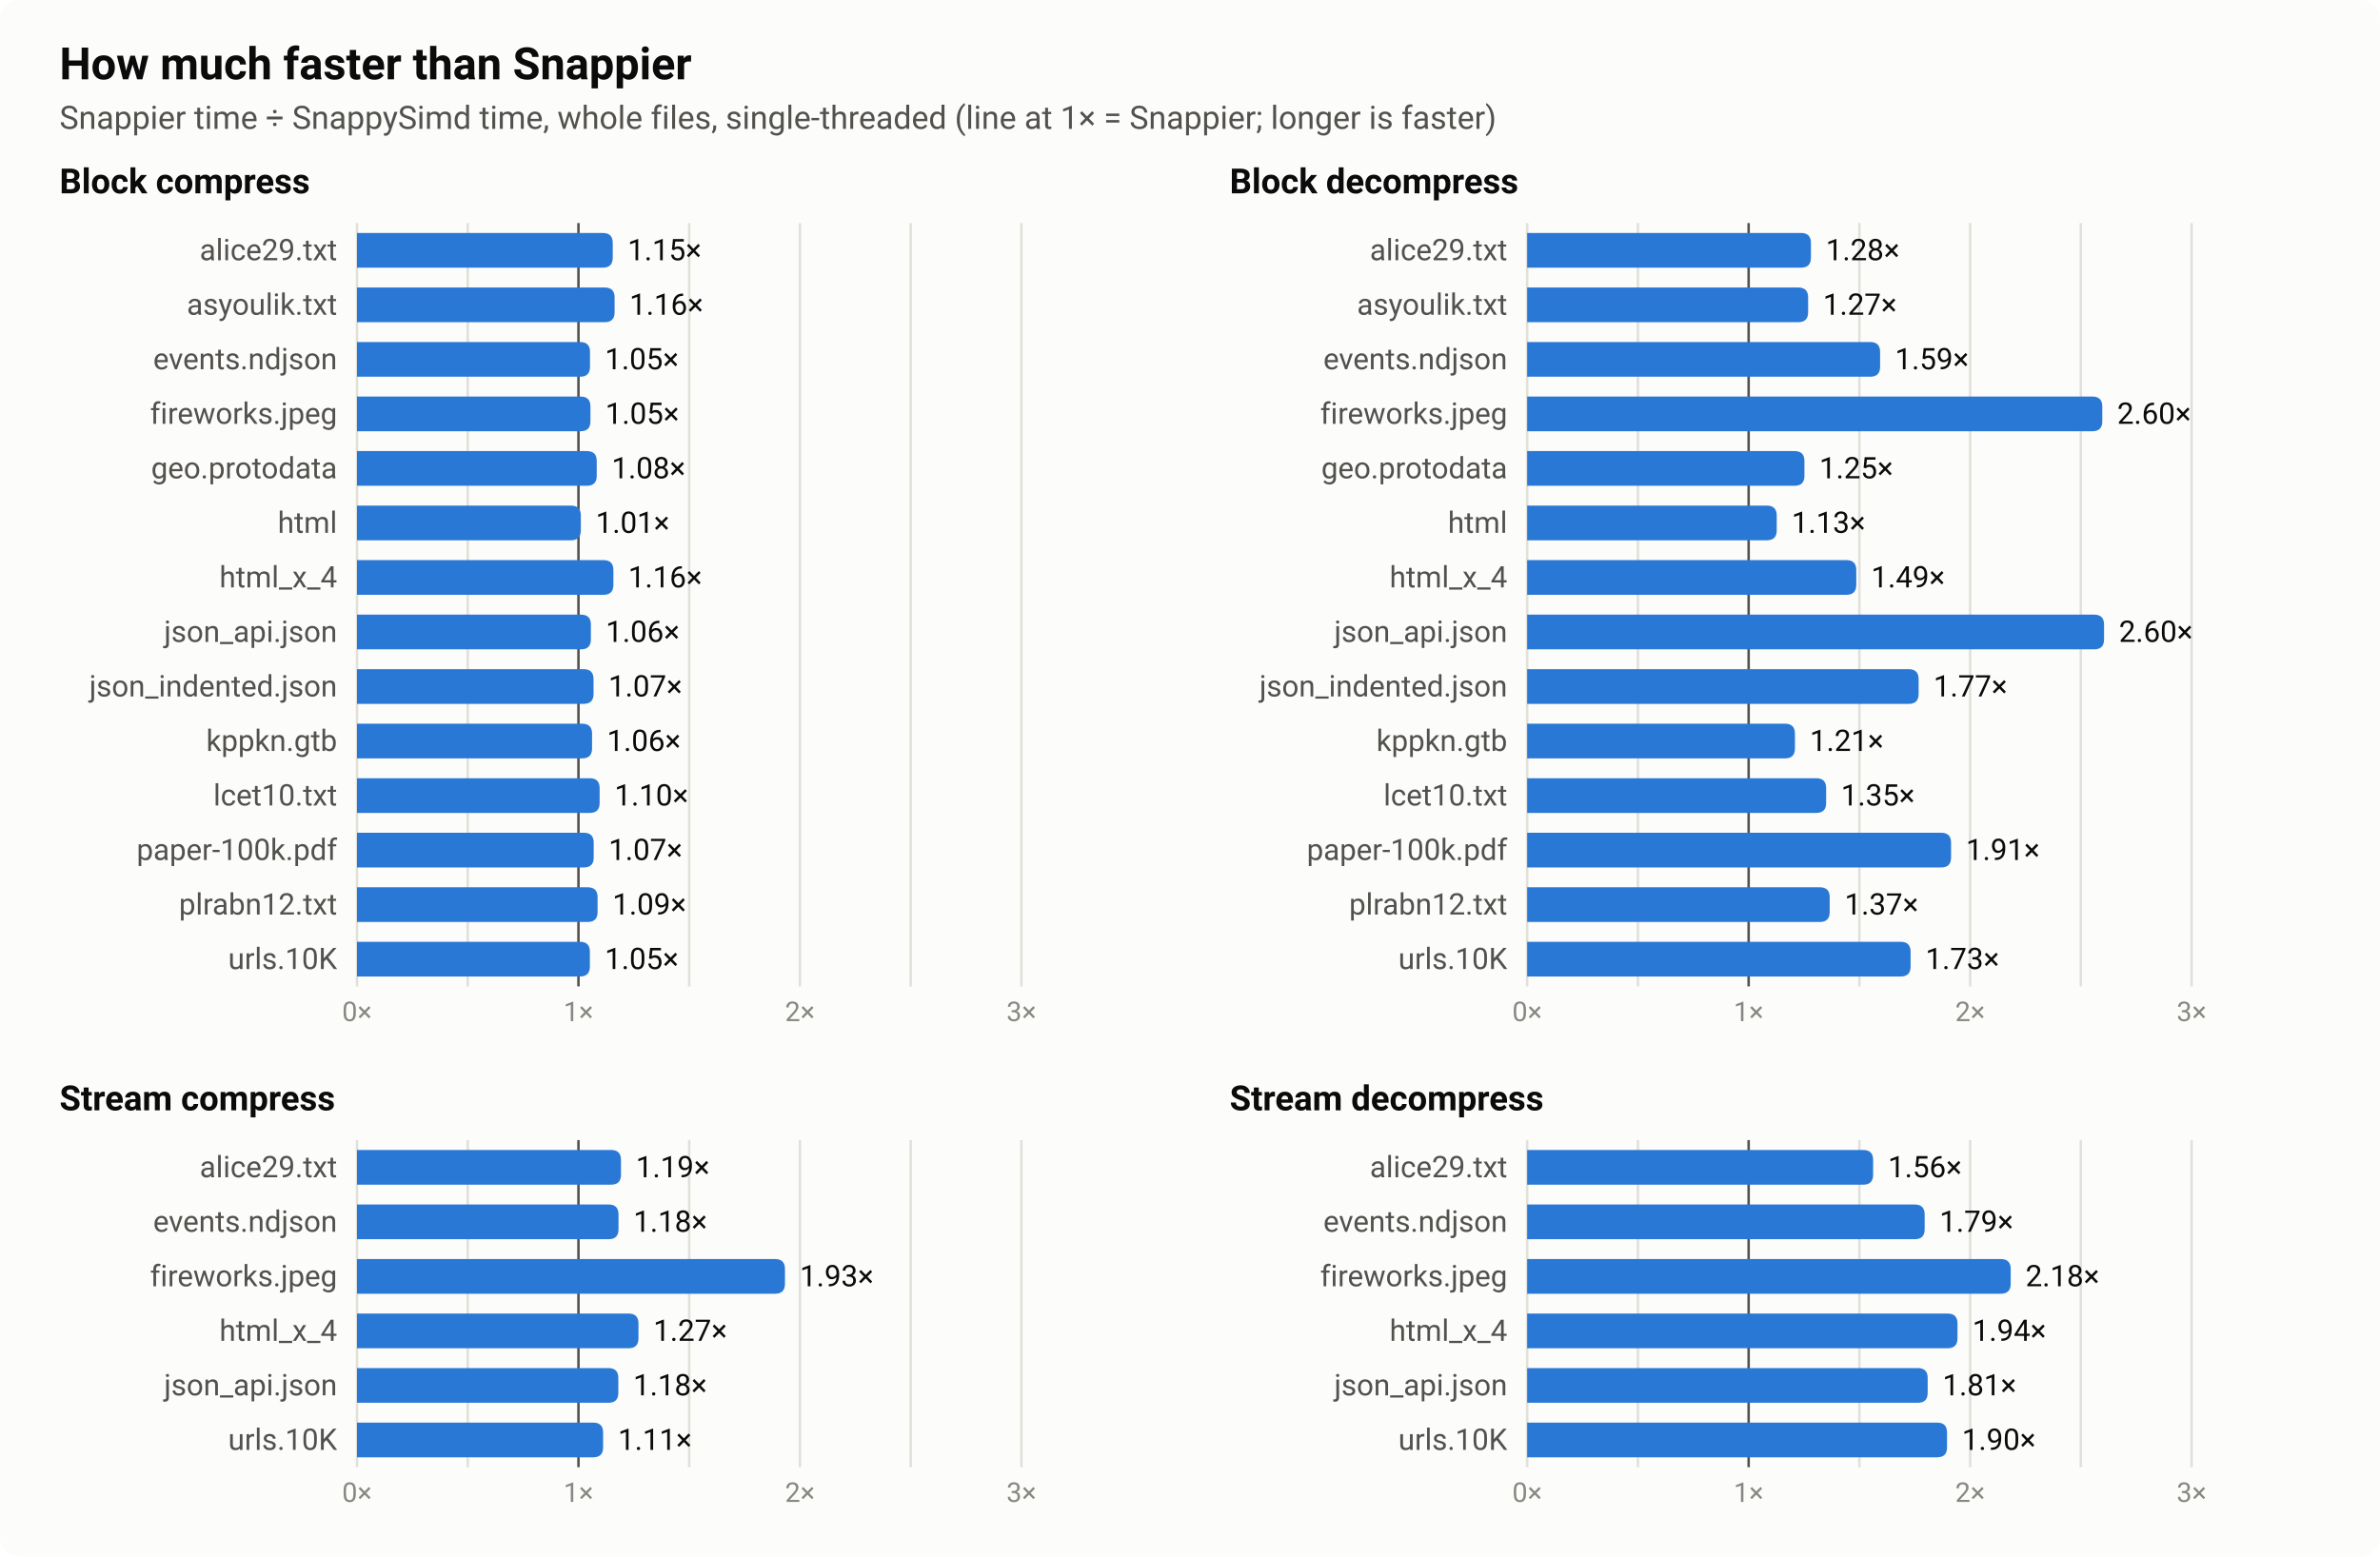
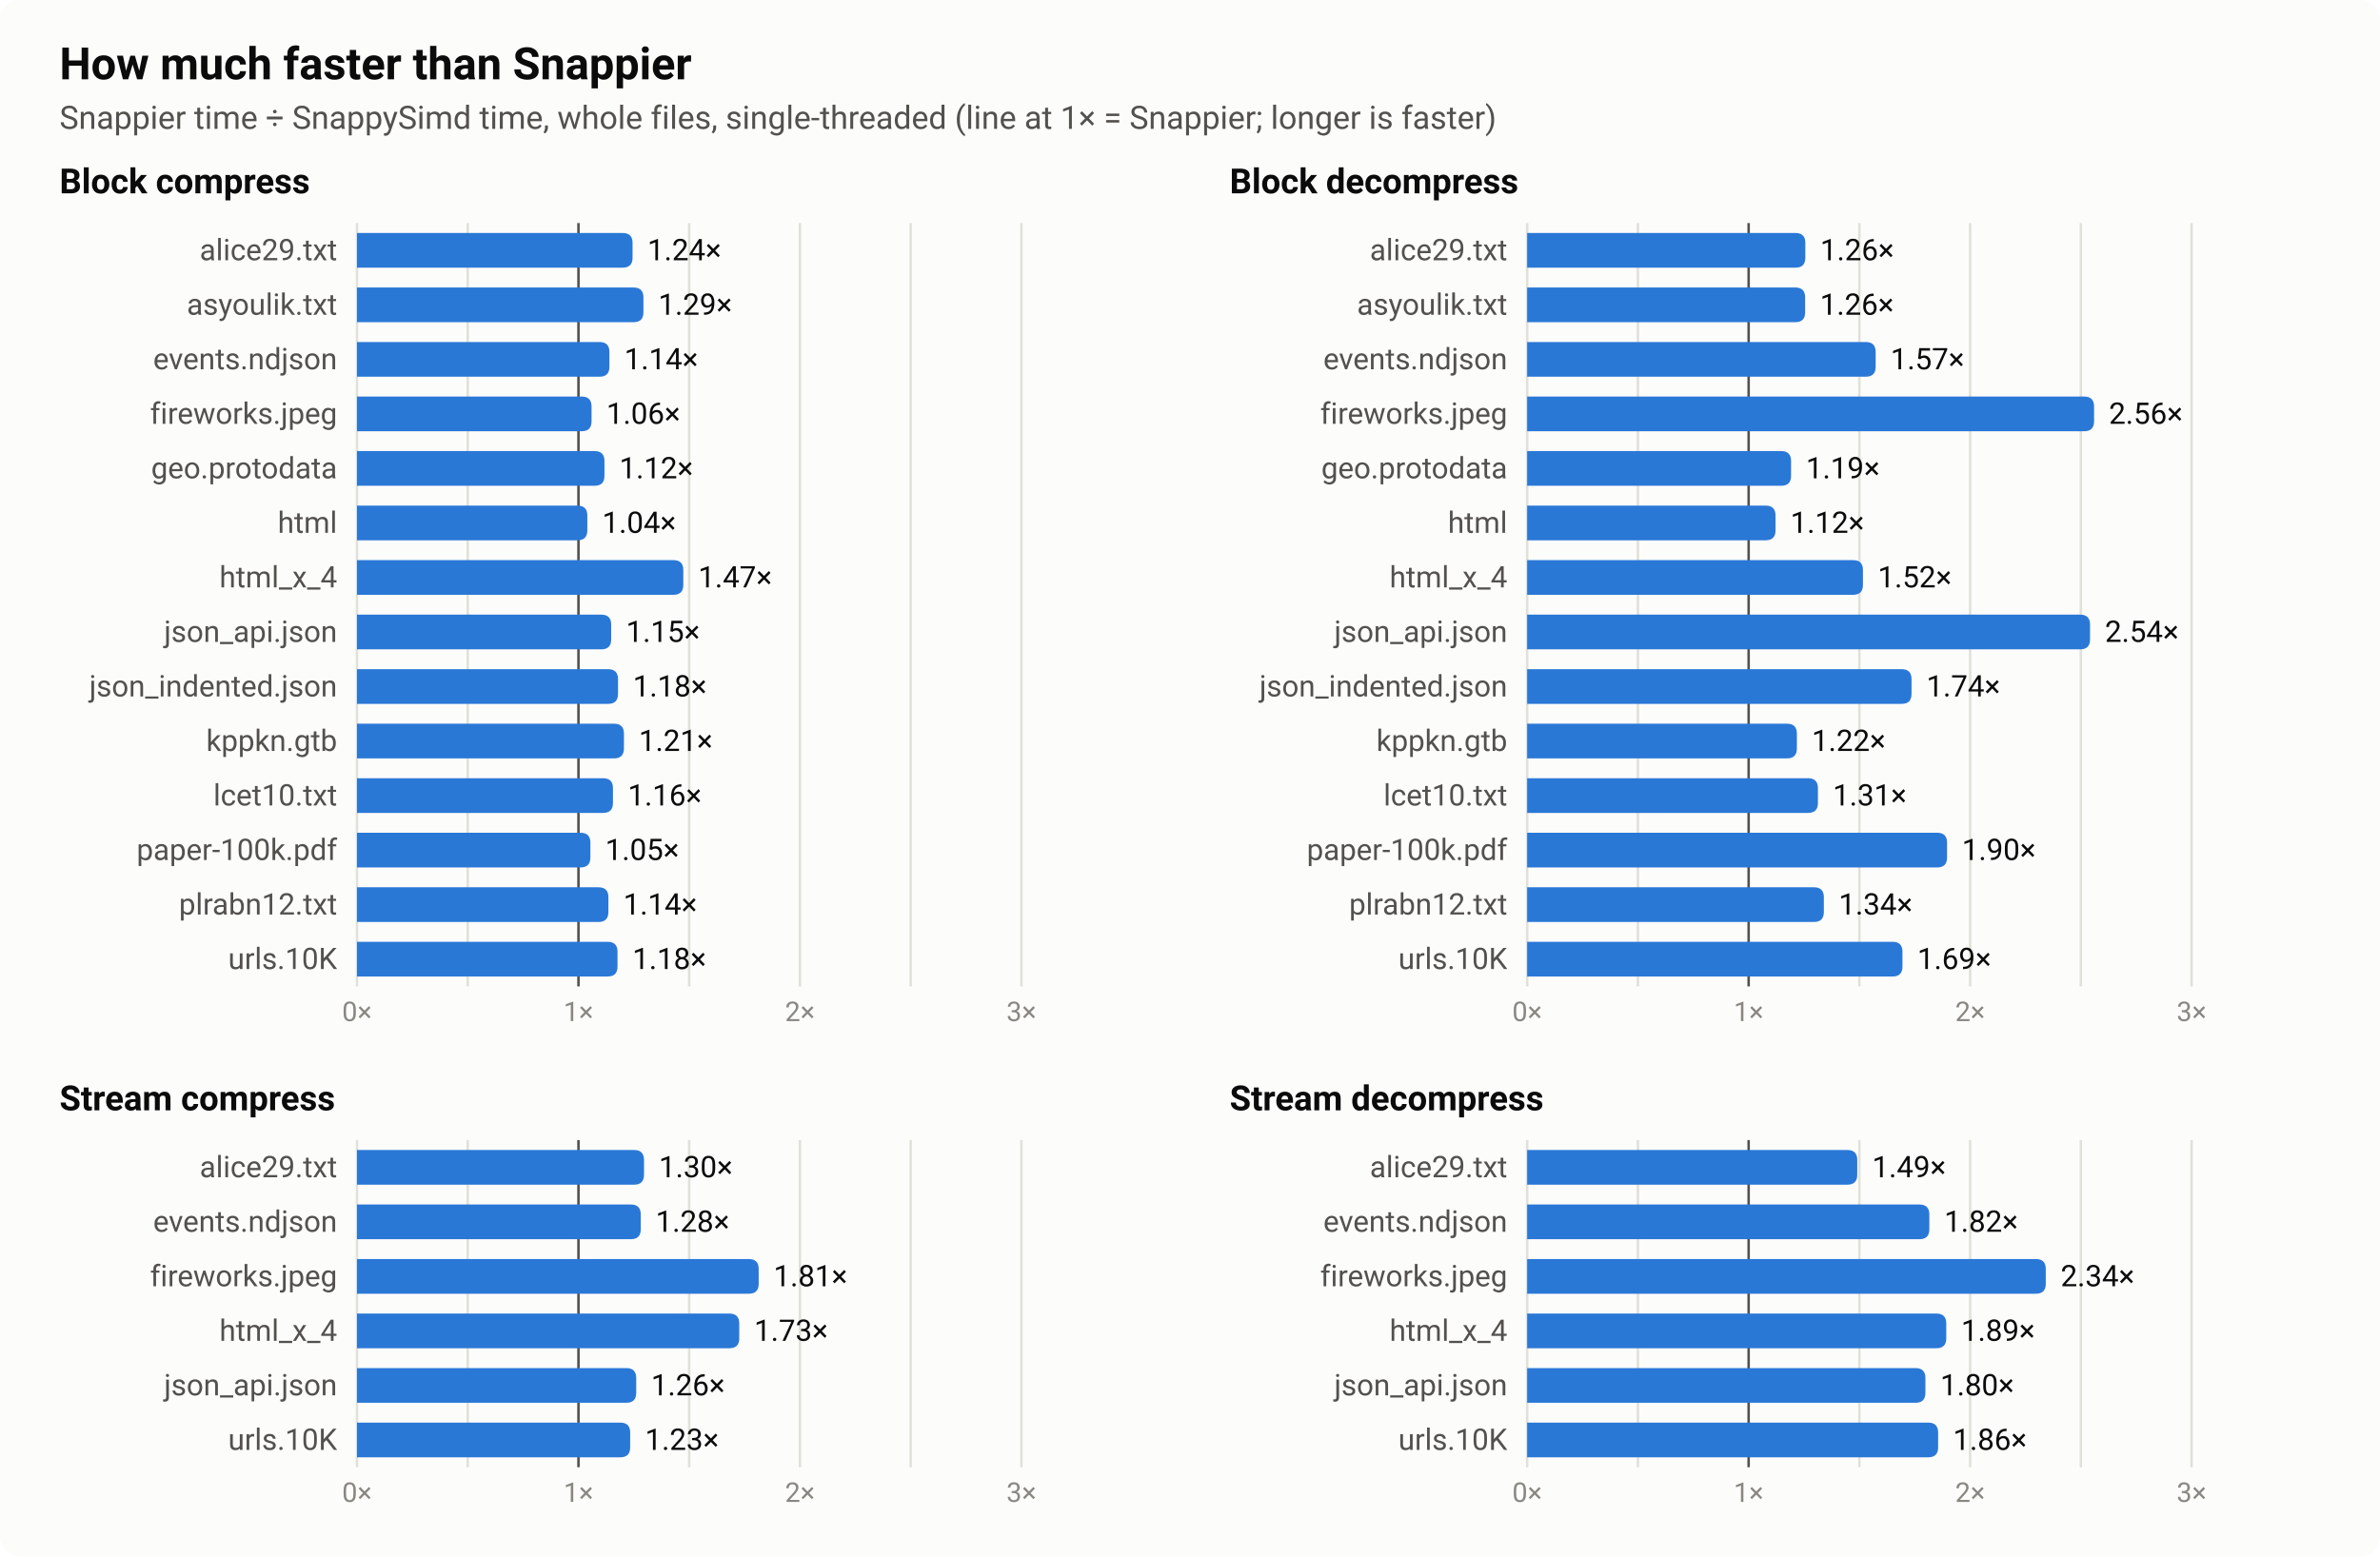
<svg xmlns="http://www.w3.org/2000/svg" width="960" height="628" viewBox="0 0 960 628" role="img" aria-labelledby="t d" font-family="system-ui, -apple-system, 'Segoe UI', Roboto, Helvetica, Arial, sans-serif">
  <rect width="960" height="628" rx="8" fill="#fcfcfb" />
  <text x="24" y="32" font-size="18" fill="#0b0b0b" font-weight="600">How much faster than Snappier</text>
  <text x="24" y="52" font-size="13" fill="#52514e">Snappier time ÷ SnappySimd time, whole files, single-threaded (line at 1× = Snappier; longer is faster)</text>
  <text x="24" y="78" font-size="14" fill="#0b0b0b" font-weight="600">Block compress</text>
  <line x1="144" y1="90" x2="144" y2="398" stroke="#e1e0d9" stroke-width="1" />
  <text x="144" y="412" font-size="11" fill="#898781" text-anchor="middle">0×</text>
  <line x1="188.667" y1="90" x2="188.667" y2="398" stroke="#e1e0d9" stroke-width="1" />
  <line x1="233.333" y1="90" x2="233.333" y2="398" stroke="#52514e" stroke-width="1" />
  <text x="233.333" y="412" font-size="11" fill="#898781" text-anchor="middle">1×</text>
  <line x1="278" y1="90" x2="278" y2="398" stroke="#e1e0d9" stroke-width="1" />
  <line x1="322.667" y1="90" x2="322.667" y2="398" stroke="#e1e0d9" stroke-width="1" />
  <text x="322.667" y="412" font-size="11" fill="#898781" text-anchor="middle">2×</text>
  <line x1="367.333" y1="90" x2="367.333" y2="398" stroke="#e1e0d9" stroke-width="1" />
  <line x1="412" y1="90" x2="412" y2="398" stroke="#e1e0d9" stroke-width="1" />
  <text x="412" y="412" font-size="11" fill="#898781" text-anchor="middle">3×</text>
  <text x="136" y="105" font-size="12" fill="#52514e" text-anchor="end">alice29.txt</text>
-   <path d="M144,94 H243.154 Q247.154,94 247.154,98 V104 Q247.154,108 243.154,108 H144 Z" fill="#2a78d6" />
-   <text x="253.154" y="105" font-size="12" fill="#0b0b0b">1.15×</text>
+   <path d="M144,94 H251.148 Q255.148,94 255.148,98 V104 Q255.148,108 251.148,108 H144 Z" fill="#2a78d6" />
+   <text x="261.148" y="105" font-size="12" fill="#0b0b0b">1.24×</text>
  <text x="136" y="127" font-size="12" fill="#52514e" text-anchor="end">asyoulik.txt</text>
-   <path d="M144,116 H243.906 Q247.906,116 247.906,120 V126 Q247.906,130 243.906,130 H144 Z" fill="#2a78d6" />
-   <text x="253.906" y="127" font-size="12" fill="#0b0b0b">1.16×</text>
+   <path d="M144,116 H255.537 Q259.537,116 259.537,120 V126 Q259.537,130 255.537,130 H144 Z" fill="#2a78d6" />
+   <text x="265.537" y="127" font-size="12" fill="#0b0b0b">1.29×</text>
  <text x="136" y="149" font-size="12" fill="#52514e" text-anchor="end">events.ndjson</text>
-   <path d="M144,138 H233.987 Q237.987,138 237.987,142 V148 Q237.987,152 233.987,152 H144 Z" fill="#2a78d6" />
-   <text x="243.987" y="149" font-size="12" fill="#0b0b0b">1.05×</text>
+   <path d="M144,138 H241.812 Q245.812,138 245.812,142 V148 Q245.812,152 241.812,152 H144 Z" fill="#2a78d6" />
+   <text x="251.812" y="149" font-size="12" fill="#0b0b0b">1.14×</text>
  <text x="136" y="171" font-size="12" fill="#52514e" text-anchor="end">fireworks.jpeg</text>
-   <path d="M144,160 H234.163 Q238.163,160 238.163,164 V170 Q238.163,174 234.163,174 H144 Z" fill="#2a78d6" />
-   <text x="244.163" y="171" font-size="12" fill="#0b0b0b">1.05×</text>
+   <path d="M144,160 H234.611 Q238.611,160 238.611,164 V170 Q238.611,174 234.611,174 H144 Z" fill="#2a78d6" />
+   <text x="244.611" y="171" font-size="12" fill="#0b0b0b">1.06×</text>
  <text x="136" y="193" font-size="12" fill="#52514e" text-anchor="end">geo.protodata</text>
-   <path d="M144,182 H236.702 Q240.702,182 240.702,186 V192 Q240.702,196 236.702,196 H144 Z" fill="#2a78d6" />
-   <text x="246.702" y="193" font-size="12" fill="#0b0b0b">1.08×</text>
+   <path d="M144,182 H239.816 Q243.816,182 243.816,186 V192 Q243.816,196 239.816,196 H144 Z" fill="#2a78d6" />
+   <text x="249.816" y="193" font-size="12" fill="#0b0b0b">1.12×</text>
  <text x="136" y="215" font-size="12" fill="#52514e" text-anchor="end">html</text>
-   <path d="M144,204 H230.292 Q234.292,204 234.292,208 V214 Q234.292,218 230.292,218 H144 Z" fill="#2a78d6" />
-   <text x="240.292" y="215" font-size="12" fill="#0b0b0b">1.01×</text>
+   <path d="M144,204 H232.909 Q236.909,204 236.909,208 V214 Q236.909,218 232.909,218 H144 Z" fill="#2a78d6" />
+   <text x="242.909" y="215" font-size="12" fill="#0b0b0b">1.04×</text>
  <text x="136" y="237" font-size="12" fill="#52514e" text-anchor="end">html_x_4</text>
-   <path d="M144,226 H243.414 Q247.414,226 247.414,230 V236 Q247.414,240 243.414,240 H144 Z" fill="#2a78d6" />
-   <text x="253.414" y="237" font-size="12" fill="#0b0b0b">1.16×</text>
+   <path d="M144,226 H271.624 Q275.624,226 275.624,230 V236 Q275.624,240 271.624,240 H144 Z" fill="#2a78d6" />
+   <text x="281.624" y="237" font-size="12" fill="#0b0b0b">1.47×</text>
  <text x="136" y="259" font-size="12" fill="#52514e" text-anchor="end">json_api.json</text>
-   <path d="M144,248 H234.343 Q238.343,248 238.343,252 V258 Q238.343,262 234.343,262 H144 Z" fill="#2a78d6" />
-   <text x="244.343" y="259" font-size="12" fill="#0b0b0b">1.06×</text>
+   <path d="M144,248 H242.532 Q246.532,248 246.532,252 V258 Q246.532,262 242.532,262 H144 Z" fill="#2a78d6" />
+   <text x="252.532" y="259" font-size="12" fill="#0b0b0b">1.15×</text>
  <text x="136" y="281" font-size="12" fill="#52514e" text-anchor="end">json_indented.json</text>
-   <path d="M144,270 H235.412 Q239.412,270 239.412,274 V280 Q239.412,284 235.412,284 H144 Z" fill="#2a78d6" />
-   <text x="245.412" y="281" font-size="12" fill="#0b0b0b">1.07×</text>
+   <path d="M144,270 H245.282 Q249.282,270 249.282,274 V280 Q249.282,284 245.282,284 H144 Z" fill="#2a78d6" />
+   <text x="255.282" y="281" font-size="12" fill="#0b0b0b">1.18×</text>
  <text x="136" y="303" font-size="12" fill="#52514e" text-anchor="end">kppkn.gtb</text>
-   <path d="M144,292 H234.815 Q238.815,292 238.815,296 V302 Q238.815,306 234.815,306 H144 Z" fill="#2a78d6" />
-   <text x="244.815" y="303" font-size="12" fill="#0b0b0b">1.06×</text>
+   <path d="M144,292 H247.67 Q251.67,292 251.67,296 V302 Q251.67,306 247.67,306 H144 Z" fill="#2a78d6" />
+   <text x="257.67" y="303" font-size="12" fill="#0b0b0b">1.21×</text>
  <text x="136" y="325" font-size="12" fill="#52514e" text-anchor="end">lcet10.txt</text>
-   <path d="M144,314 H237.874 Q241.874,314 241.874,318 V324 Q241.874,328 237.874,328 H144 Z" fill="#2a78d6" />
-   <text x="247.874" y="325" font-size="12" fill="#0b0b0b">1.10×</text>
+   <path d="M144,314 H243.249 Q247.249,314 247.249,318 V324 Q247.249,328 243.249,328 H144 Z" fill="#2a78d6" />
+   <text x="253.249" y="325" font-size="12" fill="#0b0b0b">1.16×</text>
  <text x="136" y="347" font-size="12" fill="#52514e" text-anchor="end">paper-100k.pdf</text>
-   <path d="M144,336 H235.479 Q239.479,336 239.479,340 V346 Q239.479,350 235.479,350 H144 Z" fill="#2a78d6" />
-   <text x="245.479" y="347" font-size="12" fill="#0b0b0b">1.07×</text>
+   <path d="M144,336 H234.137 Q238.137,336 238.137,340 V346 Q238.137,350 234.137,350 H144 Z" fill="#2a78d6" />
+   <text x="244.137" y="347" font-size="12" fill="#0b0b0b">1.05×</text>
  <text x="136" y="369" font-size="12" fill="#52514e" text-anchor="end">plrabn12.txt</text>
-   <path d="M144,358 H237.043 Q241.043,358 241.043,362 V368 Q241.043,372 237.043,372 H144 Z" fill="#2a78d6" />
-   <text x="247.043" y="369" font-size="12" fill="#0b0b0b">1.09×</text>
+   <path d="M144,358 H241.406 Q245.406,358 245.406,362 V368 Q245.406,372 241.406,372 H144 Z" fill="#2a78d6" />
+   <text x="251.406" y="369" font-size="12" fill="#0b0b0b">1.14×</text>
  <text x="136" y="391" font-size="12" fill="#52514e" text-anchor="end">urls.10K</text>
-   <path d="M144,380 H233.933 Q237.933,380 237.933,384 V390 Q237.933,394 233.933,394 H144 Z" fill="#2a78d6" />
-   <text x="243.933" y="391" font-size="12" fill="#0b0b0b">1.05×</text>
+   <path d="M144,380 H245.082 Q249.082,380 249.082,384 V390 Q249.082,394 245.082,394 H144 Z" fill="#2a78d6" />
+   <text x="255.082" y="391" font-size="12" fill="#0b0b0b">1.18×</text>
  <text x="496" y="78" font-size="14" fill="#0b0b0b" font-weight="600">Block decompress</text>
  <line x1="616" y1="90" x2="616" y2="398" stroke="#e1e0d9" stroke-width="1" />
  <text x="616" y="412" font-size="11" fill="#898781" text-anchor="middle">0×</text>
  <line x1="660.667" y1="90" x2="660.667" y2="398" stroke="#e1e0d9" stroke-width="1" />
  <line x1="705.333" y1="90" x2="705.333" y2="398" stroke="#52514e" stroke-width="1" />
  <text x="705.333" y="412" font-size="11" fill="#898781" text-anchor="middle">1×</text>
  <line x1="750" y1="90" x2="750" y2="398" stroke="#e1e0d9" stroke-width="1" />
  <line x1="794.667" y1="90" x2="794.667" y2="398" stroke="#e1e0d9" stroke-width="1" />
  <text x="794.667" y="412" font-size="11" fill="#898781" text-anchor="middle">2×</text>
  <line x1="839.333" y1="90" x2="839.333" y2="398" stroke="#e1e0d9" stroke-width="1" />
  <line x1="884" y1="90" x2="884" y2="398" stroke="#e1e0d9" stroke-width="1" />
  <text x="884" y="412" font-size="11" fill="#898781" text-anchor="middle">3×</text>
  <text x="608" y="105" font-size="12" fill="#52514e" text-anchor="end">alice29.txt</text>
-   <path d="M616,94 H726.461 Q730.461,94 730.461,98 V104 Q730.461,108 726.461,108 H616 Z" fill="#2a78d6" />
-   <text x="736.461" y="105" font-size="12" fill="#0b0b0b">1.28×</text>
+   <path d="M616,94 H724.203 Q728.203,94 728.203,98 V104 Q728.203,108 724.203,108 H616 Z" fill="#2a78d6" />
+   <text x="734.203" y="105" font-size="12" fill="#0b0b0b">1.26×</text>
  <text x="608" y="127" font-size="12" fill="#52514e" text-anchor="end">asyoulik.txt</text>
-   <path d="M616,116 H725.331 Q729.331,116 729.331,120 V126 Q729.331,130 725.331,130 H616 Z" fill="#2a78d6" />
-   <text x="735.331" y="127" font-size="12" fill="#0b0b0b">1.27×</text>
+   <path d="M616,116 H724.13 Q728.13,116 728.13,120 V126 Q728.13,130 724.13,130 H616 Z" fill="#2a78d6" />
+   <text x="734.13" y="127" font-size="12" fill="#0b0b0b">1.26×</text>
  <text x="608" y="149" font-size="12" fill="#52514e" text-anchor="end">events.ndjson</text>
-   <path d="M616,138 H754.363 Q758.363,138 758.363,142 V148 Q758.363,152 754.363,152 H616 Z" fill="#2a78d6" />
-   <text x="764.363" y="149" font-size="12" fill="#0b0b0b">1.59×</text>
+   <path d="M616,138 H752.567 Q756.567,138 756.567,142 V148 Q756.567,152 752.567,152 H616 Z" fill="#2a78d6" />
+   <text x="762.567" y="149" font-size="12" fill="#0b0b0b">1.57×</text>
  <text x="608" y="171" font-size="12" fill="#52514e" text-anchor="end">fireworks.jpeg</text>
-   <path d="M616,160 H843.983 Q847.983,160 847.983,164 V170 Q847.983,174 843.983,174 H616 Z" fill="#2a78d6" />
-   <text x="853.983" y="171" font-size="12" fill="#0b0b0b">2.60×</text>
+   <path d="M616,160 H840.667 Q844.667,160 844.667,164 V170 Q844.667,174 840.667,174 H616 Z" fill="#2a78d6" />
+   <text x="850.667" y="171" font-size="12" fill="#0b0b0b">2.56×</text>
  <text x="608" y="193" font-size="12" fill="#52514e" text-anchor="end">geo.protodata</text>
-   <path d="M616,182 H723.841 Q727.841,182 727.841,186 V192 Q727.841,196 723.841,196 H616 Z" fill="#2a78d6" />
-   <text x="733.841" y="193" font-size="12" fill="#0b0b0b">1.25×</text>
+   <path d="M616,182 H718.452 Q722.452,182 722.452,186 V192 Q722.452,196 718.452,196 H616 Z" fill="#2a78d6" />
+   <text x="728.452" y="193" font-size="12" fill="#0b0b0b">1.19×</text>
  <text x="608" y="215" font-size="12" fill="#52514e" text-anchor="end">html</text>
-   <path d="M616,204 H712.662 Q716.662,204 716.662,208 V214 Q716.662,218 712.662,218 H616 Z" fill="#2a78d6" />
-   <text x="722.662" y="215" font-size="12" fill="#0b0b0b">1.13×</text>
+   <path d="M616,204 H712.185 Q716.185,204 716.185,208 V214 Q716.185,218 712.185,218 H616 Z" fill="#2a78d6" />
+   <text x="722.185" y="215" font-size="12" fill="#0b0b0b">1.12×</text>
  <text x="608" y="237" font-size="12" fill="#52514e" text-anchor="end">html_x_4</text>
-   <path d="M616,226 H744.752 Q748.752,226 748.752,230 V236 Q748.752,240 744.752,240 H616 Z" fill="#2a78d6" />
-   <text x="754.752" y="237" font-size="12" fill="#0b0b0b">1.49×</text>
+   <path d="M616,226 H747.441 Q751.441,226 751.441,230 V236 Q751.441,240 747.441,240 H616 Z" fill="#2a78d6" />
+   <text x="757.441" y="237" font-size="12" fill="#0b0b0b">1.52×</text>
  <text x="608" y="259" font-size="12" fill="#52514e" text-anchor="end">json_api.json</text>
-   <path d="M616,248 H844.696 Q848.696,248 848.696,252 V258 Q848.696,262 844.696,262 H616 Z" fill="#2a78d6" />
-   <text x="854.696" y="259" font-size="12" fill="#0b0b0b">2.60×</text>
+   <path d="M616,248 H839.042 Q843.042,248 843.042,252 V258 Q843.042,262 839.042,262 H616 Z" fill="#2a78d6" />
+   <text x="849.042" y="259" font-size="12" fill="#0b0b0b">2.54×</text>
  <text x="608" y="281" font-size="12" fill="#52514e" text-anchor="end">json_indented.json</text>
-   <path d="M616,270 H769.896 Q773.896,270 773.896,274 V280 Q773.896,284 769.896,284 H616 Z" fill="#2a78d6" />
-   <text x="779.896" y="281" font-size="12" fill="#0b0b0b">1.77×</text>
+   <path d="M616,270 H767.04 Q771.04,270 771.04,274 V280 Q771.04,284 767.04,284 H616 Z" fill="#2a78d6" />
+   <text x="777.04" y="281" font-size="12" fill="#0b0b0b">1.74×</text>
  <text x="608" y="303" font-size="12" fill="#52514e" text-anchor="end">kppkn.gtb</text>
-   <path d="M616,292 H720.007 Q724.007,292 724.007,296 V302 Q724.007,306 720.007,306 H616 Z" fill="#2a78d6" />
-   <text x="730.007" y="303" font-size="12" fill="#0b0b0b">1.21×</text>
+   <path d="M616,292 H720.789 Q724.789,292 724.789,296 V302 Q724.789,306 720.789,306 H616 Z" fill="#2a78d6" />
+   <text x="730.789" y="303" font-size="12" fill="#0b0b0b">1.22×</text>
  <text x="608" y="325" font-size="12" fill="#52514e" text-anchor="end">lcet10.txt</text>
-   <path d="M616,314 H732.598 Q736.598,314 736.598,318 V324 Q736.598,328 732.598,328 H616 Z" fill="#2a78d6" />
-   <text x="742.598" y="325" font-size="12" fill="#0b0b0b">1.35×</text>
+   <path d="M616,314 H729.283 Q733.283,314 733.283,318 V324 Q733.283,328 729.283,328 H616 Z" fill="#2a78d6" />
+   <text x="739.283" y="325" font-size="12" fill="#0b0b0b">1.31×</text>
  <text x="608" y="347" font-size="12" fill="#52514e" text-anchor="end">paper-100k.pdf</text>
-   <path d="M616,336 H782.986 Q786.986,336 786.986,340 V346 Q786.986,350 782.986,350 H616 Z" fill="#2a78d6" />
-   <text x="792.986" y="347" font-size="12" fill="#0b0b0b">1.91×</text>
+   <path d="M616,336 H781.368 Q785.368,336 785.368,340 V346 Q785.368,350 781.368,350 H616 Z" fill="#2a78d6" />
+   <text x="791.368" y="347" font-size="12" fill="#0b0b0b">1.90×</text>
  <text x="608" y="369" font-size="12" fill="#52514e" text-anchor="end">plrabn12.txt</text>
-   <path d="M616,358 H734.035 Q738.035,358 738.035,362 V368 Q738.035,372 734.035,372 H616 Z" fill="#2a78d6" />
-   <text x="744.035" y="369" font-size="12" fill="#0b0b0b">1.37×</text>
+   <path d="M616,358 H731.672 Q735.672,358 735.672,362 V368 Q735.672,372 731.672,372 H616 Z" fill="#2a78d6" />
+   <text x="741.672" y="369" font-size="12" fill="#0b0b0b">1.34×</text>
  <text x="608" y="391" font-size="12" fill="#52514e" text-anchor="end">urls.10K</text>
-   <path d="M616,380 H766.661 Q770.661,380 770.661,384 V390 Q770.661,394 766.661,394 H616 Z" fill="#2a78d6" />
-   <text x="776.661" y="391" font-size="12" fill="#0b0b0b">1.73×</text>
+   <path d="M616,380 H763.383 Q767.383,380 767.383,384 V390 Q767.383,394 763.383,394 H616 Z" fill="#2a78d6" />
+   <text x="773.383" y="391" font-size="12" fill="#0b0b0b">1.69×</text>
  <text x="24" y="448" font-size="14" fill="#0b0b0b" font-weight="600">Stream compress</text>
  <line x1="144" y1="460" x2="144" y2="592" stroke="#e1e0d9" stroke-width="1" />
  <text x="144" y="606" font-size="11" fill="#898781" text-anchor="middle">0×</text>
  <line x1="188.667" y1="460" x2="188.667" y2="592" stroke="#e1e0d9" stroke-width="1" />
  <line x1="233.333" y1="460" x2="233.333" y2="592" stroke="#52514e" stroke-width="1" />
  <text x="233.333" y="606" font-size="11" fill="#898781" text-anchor="middle">1×</text>
  <line x1="278" y1="460" x2="278" y2="592" stroke="#e1e0d9" stroke-width="1" />
  <line x1="322.667" y1="460" x2="322.667" y2="592" stroke="#e1e0d9" stroke-width="1" />
  <text x="322.667" y="606" font-size="11" fill="#898781" text-anchor="middle">2×</text>
  <line x1="367.333" y1="460" x2="367.333" y2="592" stroke="#e1e0d9" stroke-width="1" />
  <line x1="412" y1="460" x2="412" y2="592" stroke="#e1e0d9" stroke-width="1" />
  <text x="412" y="606" font-size="11" fill="#898781" text-anchor="middle">3×</text>
  <text x="136" y="475" font-size="12" fill="#52514e" text-anchor="end">alice29.txt</text>
-   <path d="M144,464 H246.482 Q250.482,464 250.482,468 V474 Q250.482,478 246.482,478 H144 Z" fill="#2a78d6" />
-   <text x="256.482" y="475" font-size="12" fill="#0b0b0b">1.19×</text>
+   <path d="M144,464 H255.765 Q259.765,464 259.765,468 V474 Q259.765,478 255.765,478 H144 Z" fill="#2a78d6" />
+   <text x="265.765" y="475" font-size="12" fill="#0b0b0b">1.30×</text>
  <text x="136" y="497" font-size="12" fill="#52514e" text-anchor="end">events.ndjson</text>
-   <path d="M144,486 H245.489 Q249.489,486 249.489,490 V496 Q249.489,500 245.489,500 H144 Z" fill="#2a78d6" />
-   <text x="255.489" y="497" font-size="12" fill="#0b0b0b">1.18×</text>
+   <path d="M144,486 H254.457 Q258.457,486 258.457,490 V496 Q258.457,500 254.457,500 H144 Z" fill="#2a78d6" />
+   <text x="264.457" y="497" font-size="12" fill="#0b0b0b">1.28×</text>
  <text x="136" y="519" font-size="12" fill="#52514e" text-anchor="end">fireworks.jpeg</text>
-   <path d="M144,508 H312.623 Q316.623,508 316.623,512 V518 Q316.623,522 312.623,522 H144 Z" fill="#2a78d6" />
-   <text x="322.623" y="519" font-size="12" fill="#0b0b0b">1.93×</text>
+   <path d="M144,508 H302.027 Q306.027,508 306.027,512 V518 Q306.027,522 302.027,522 H144 Z" fill="#2a78d6" />
+   <text x="312.027" y="519" font-size="12" fill="#0b0b0b">1.81×</text>
  <text x="136" y="541" font-size="12" fill="#52514e" text-anchor="end">html_x_4</text>
-   <path d="M144,530 H253.535 Q257.535,530 257.535,534 V540 Q257.535,544 253.535,544 H144 Z" fill="#2a78d6" />
-   <text x="263.535" y="541" font-size="12" fill="#0b0b0b">1.27×</text>
+   <path d="M144,530 H294.19 Q298.19,530 298.19,534 V540 Q298.19,544 294.19,544 H144 Z" fill="#2a78d6" />
+   <text x="304.19" y="541" font-size="12" fill="#0b0b0b">1.73×</text>
  <text x="136" y="563" font-size="12" fill="#52514e" text-anchor="end">json_api.json</text>
-   <path d="M144,552 H245.412 Q249.412,552 249.412,556 V562 Q249.412,566 245.412,566 H144 Z" fill="#2a78d6" />
-   <text x="255.412" y="563" font-size="12" fill="#0b0b0b">1.18×</text>
+   <path d="M144,552 H252.625 Q256.625,552 256.625,556 V562 Q256.625,566 252.625,566 H144 Z" fill="#2a78d6" />
+   <text x="262.625" y="563" font-size="12" fill="#0b0b0b">1.26×</text>
  <text x="136" y="585" font-size="12" fill="#52514e" text-anchor="end">urls.10K</text>
-   <path d="M144,574 H239.275 Q243.275,574 243.275,578 V584 Q243.275,588 239.275,588 H144 Z" fill="#2a78d6" />
-   <text x="249.275" y="585" font-size="12" fill="#0b0b0b">1.11×</text>
+   <path d="M144,574 H250.186 Q254.186,574 254.186,578 V584 Q254.186,588 250.186,588 H144 Z" fill="#2a78d6" />
+   <text x="260.186" y="585" font-size="12" fill="#0b0b0b">1.23×</text>
  <text x="496" y="448" font-size="14" fill="#0b0b0b" font-weight="600">Stream decompress</text>
  <line x1="616" y1="460" x2="616" y2="592" stroke="#e1e0d9" stroke-width="1" />
  <text x="616" y="606" font-size="11" fill="#898781" text-anchor="middle">0×</text>
  <line x1="660.667" y1="460" x2="660.667" y2="592" stroke="#e1e0d9" stroke-width="1" />
  <line x1="705.333" y1="460" x2="705.333" y2="592" stroke="#52514e" stroke-width="1" />
  <text x="705.333" y="606" font-size="11" fill="#898781" text-anchor="middle">1×</text>
  <line x1="750" y1="460" x2="750" y2="592" stroke="#e1e0d9" stroke-width="1" />
  <line x1="794.667" y1="460" x2="794.667" y2="592" stroke="#e1e0d9" stroke-width="1" />
  <text x="794.667" y="606" font-size="11" fill="#898781" text-anchor="middle">2×</text>
  <line x1="839.333" y1="460" x2="839.333" y2="592" stroke="#e1e0d9" stroke-width="1" />
  <line x1="884" y1="460" x2="884" y2="592" stroke="#e1e0d9" stroke-width="1" />
  <text x="884" y="606" font-size="11" fill="#898781" text-anchor="middle">3×</text>
  <text x="608" y="475" font-size="12" fill="#52514e" text-anchor="end">alice29.txt</text>
-   <path d="M616,464 H751.546 Q755.546,464 755.546,468 V474 Q755.546,478 751.546,478 H616 Z" fill="#2a78d6" />
-   <text x="761.546" y="475" font-size="12" fill="#0b0b0b">1.56×</text>
+   <path d="M616,464 H745.148 Q749.148,464 749.148,468 V474 Q749.148,478 745.148,478 H616 Z" fill="#2a78d6" />
+   <text x="755.148" y="475" font-size="12" fill="#0b0b0b">1.49×</text>
  <text x="608" y="497" font-size="12" fill="#52514e" text-anchor="end">events.ndjson</text>
-   <path d="M616,486 H772.336 Q776.336,486 776.336,490 V496 Q776.336,500 772.336,500 H616 Z" fill="#2a78d6" />
-   <text x="782.336" y="497" font-size="12" fill="#0b0b0b">1.79×</text>
+   <path d="M616,486 H774.222 Q778.222,486 778.222,490 V496 Q778.222,500 774.222,500 H616 Z" fill="#2a78d6" />
+   <text x="784.222" y="497" font-size="12" fill="#0b0b0b">1.82×</text>
  <text x="608" y="519" font-size="12" fill="#52514e" text-anchor="end">fireworks.jpeg</text>
-   <path d="M616,508 H807.037 Q811.037,508 811.037,512 V518 Q811.037,522 807.037,522 H616 Z" fill="#2a78d6" />
-   <text x="817.037" y="519" font-size="12" fill="#0b0b0b">2.18×</text>
+   <path d="M616,508 H821.191 Q825.191,508 825.191,512 V518 Q825.191,522 821.191,522 H616 Z" fill="#2a78d6" />
+   <text x="831.191" y="519" font-size="12" fill="#0b0b0b">2.34×</text>
  <text x="608" y="541" font-size="12" fill="#52514e" text-anchor="end">html_x_4</text>
-   <path d="M616,530 H785.579 Q789.579,530 789.579,534 V540 Q789.579,544 785.579,544 H616 Z" fill="#2a78d6" />
-   <text x="795.579" y="541" font-size="12" fill="#0b0b0b">1.94×</text>
+   <path d="M616,530 H781.047 Q785.047,530 785.047,534 V540 Q785.047,544 781.047,544 H616 Z" fill="#2a78d6" />
+   <text x="791.047" y="541" font-size="12" fill="#0b0b0b">1.89×</text>
  <text x="608" y="563" font-size="12" fill="#52514e" text-anchor="end">json_api.json</text>
-   <path d="M616,552 H773.553 Q777.553,552 777.553,556 V562 Q777.553,566 773.553,566 H616 Z" fill="#2a78d6" />
-   <text x="783.553" y="563" font-size="12" fill="#0b0b0b">1.81×</text>
+   <path d="M616,552 H772.638 Q776.638,552 776.638,556 V562 Q776.638,566 772.638,566 H616 Z" fill="#2a78d6" />
+   <text x="782.638" y="563" font-size="12" fill="#0b0b0b">1.80×</text>
  <text x="608" y="585" font-size="12" fill="#52514e" text-anchor="end">urls.10K</text>
-   <path d="M616,574 H781.359 Q785.359,574 785.359,578 V584 Q785.359,588 781.359,588 H616 Z" fill="#2a78d6" />
-   <text x="791.359" y="585" font-size="12" fill="#0b0b0b">1.90×</text>
+   <path d="M616,574 H777.766 Q781.766,574 781.766,578 V584 Q781.766,588 777.766,588 H616 Z" fill="#2a78d6" />
+   <text x="787.766" y="585" font-size="12" fill="#0b0b0b">1.86×</text>
</svg>
